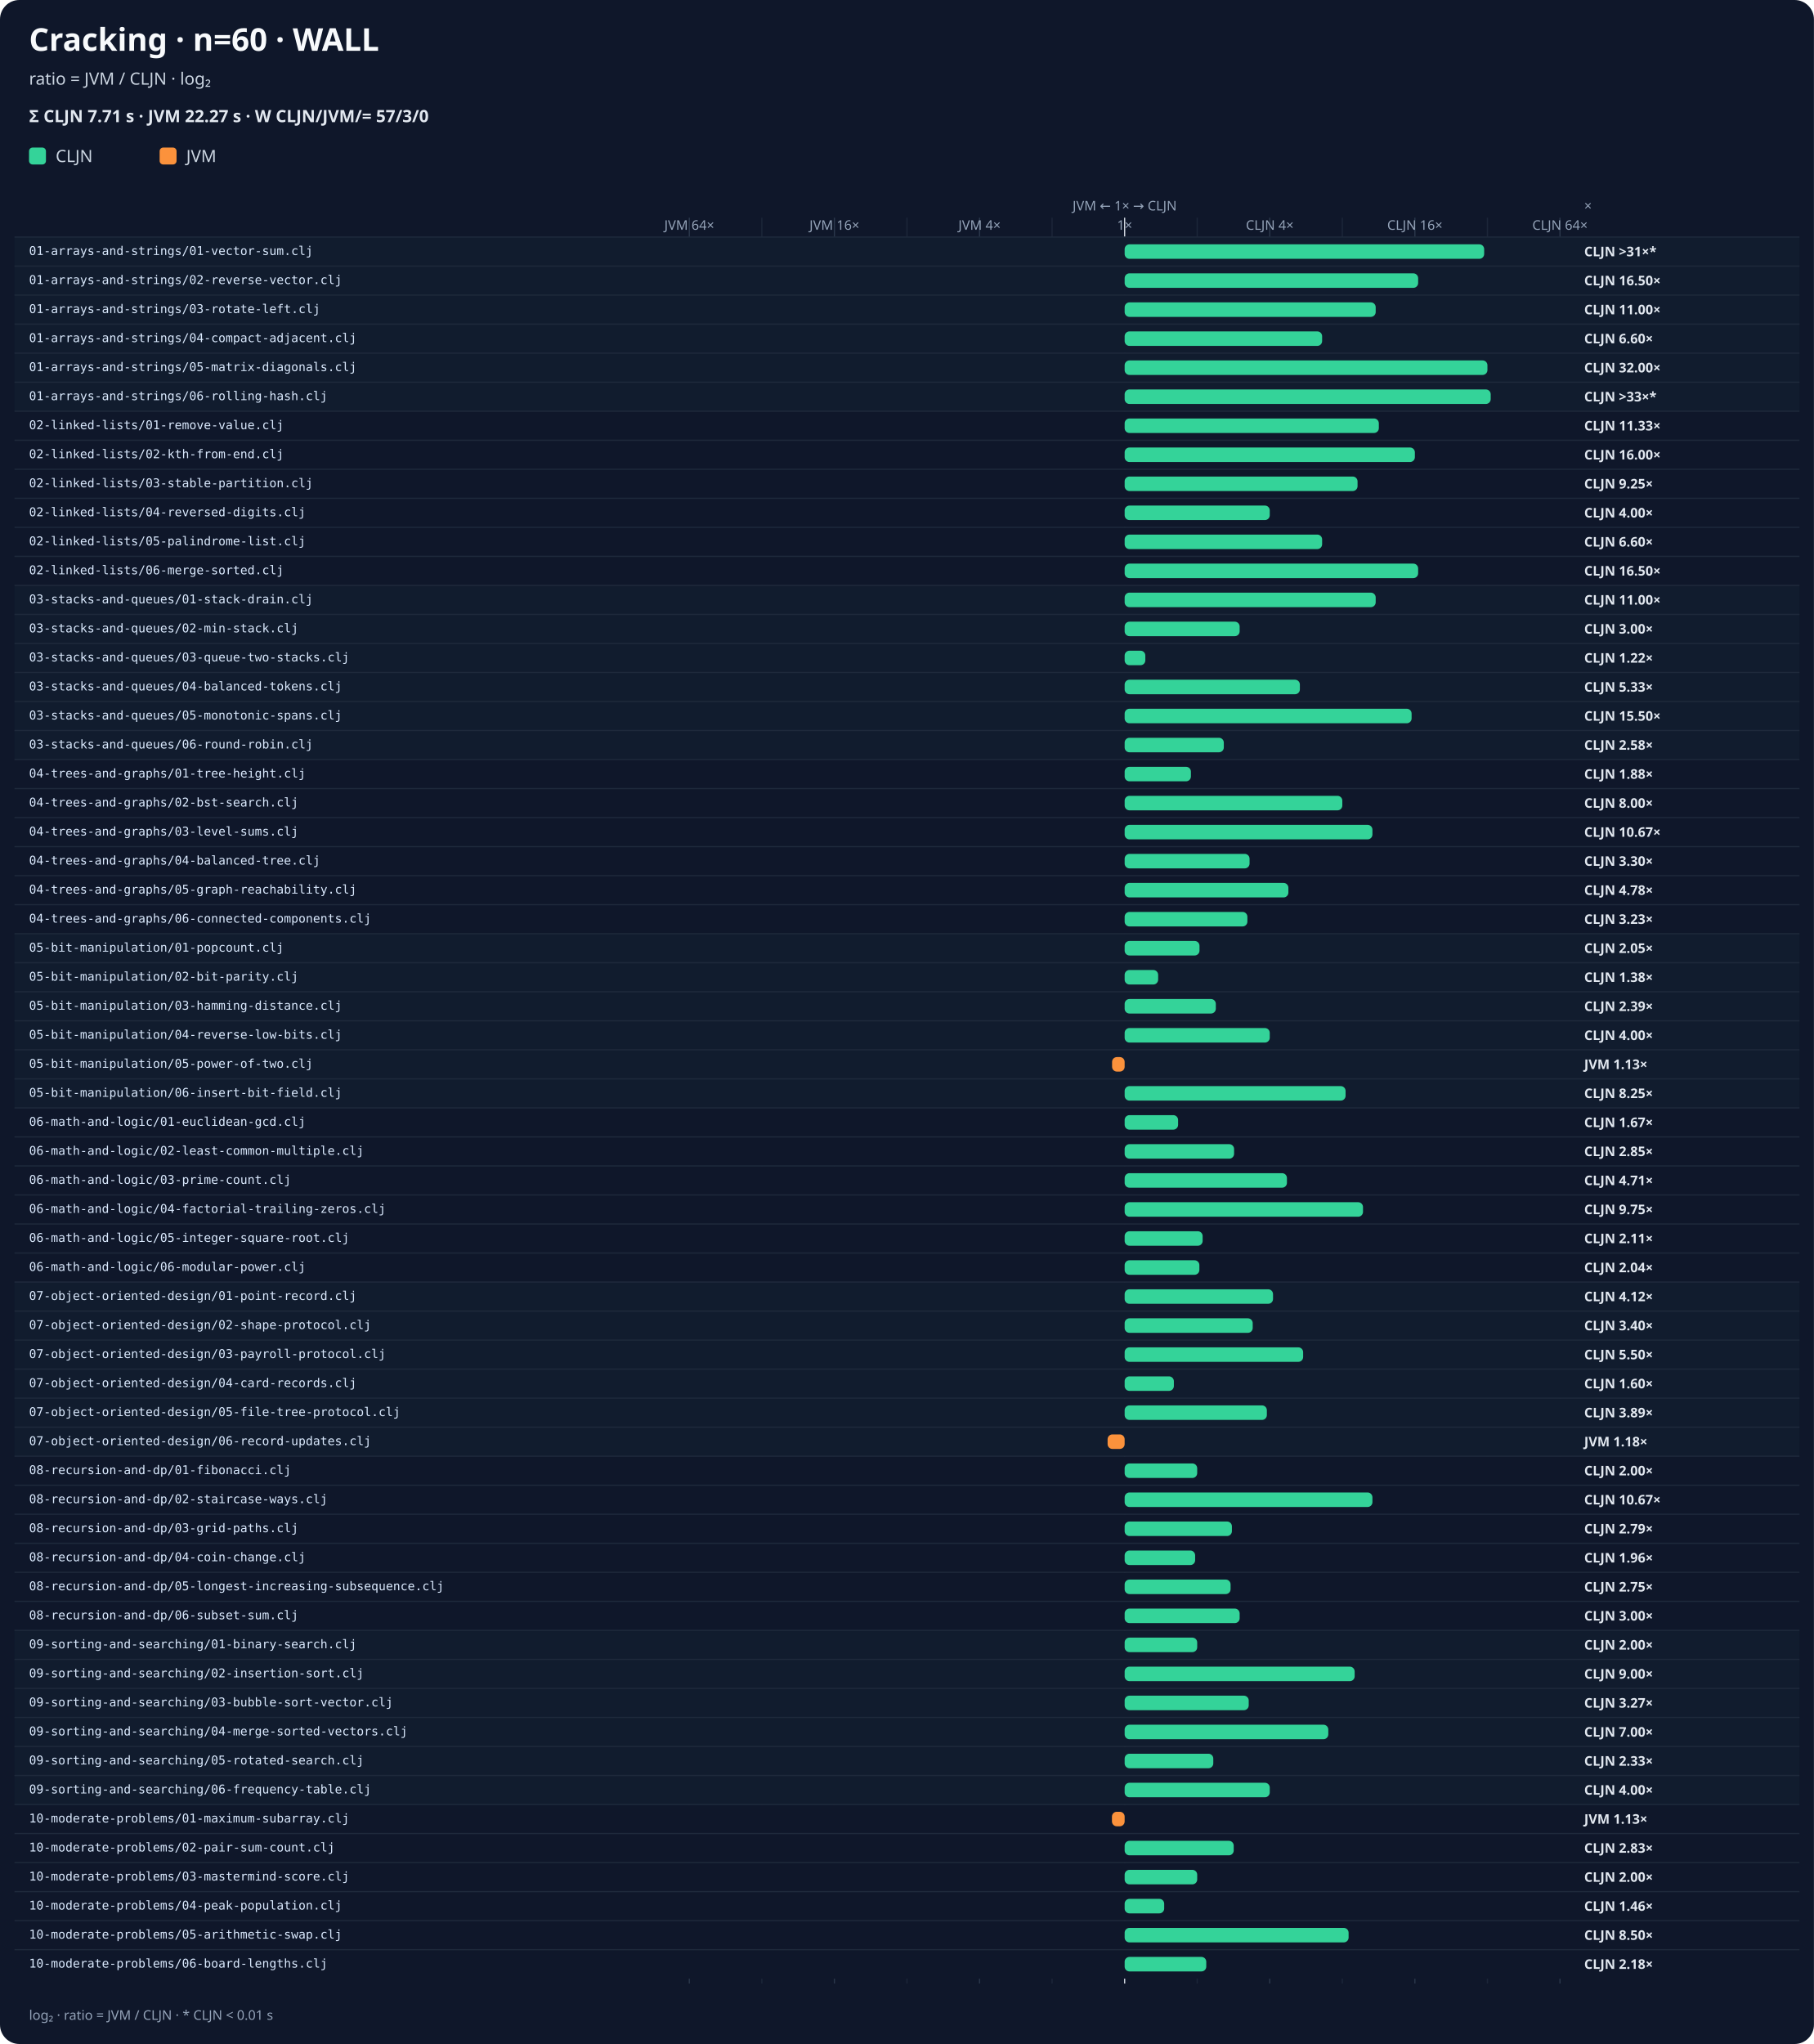
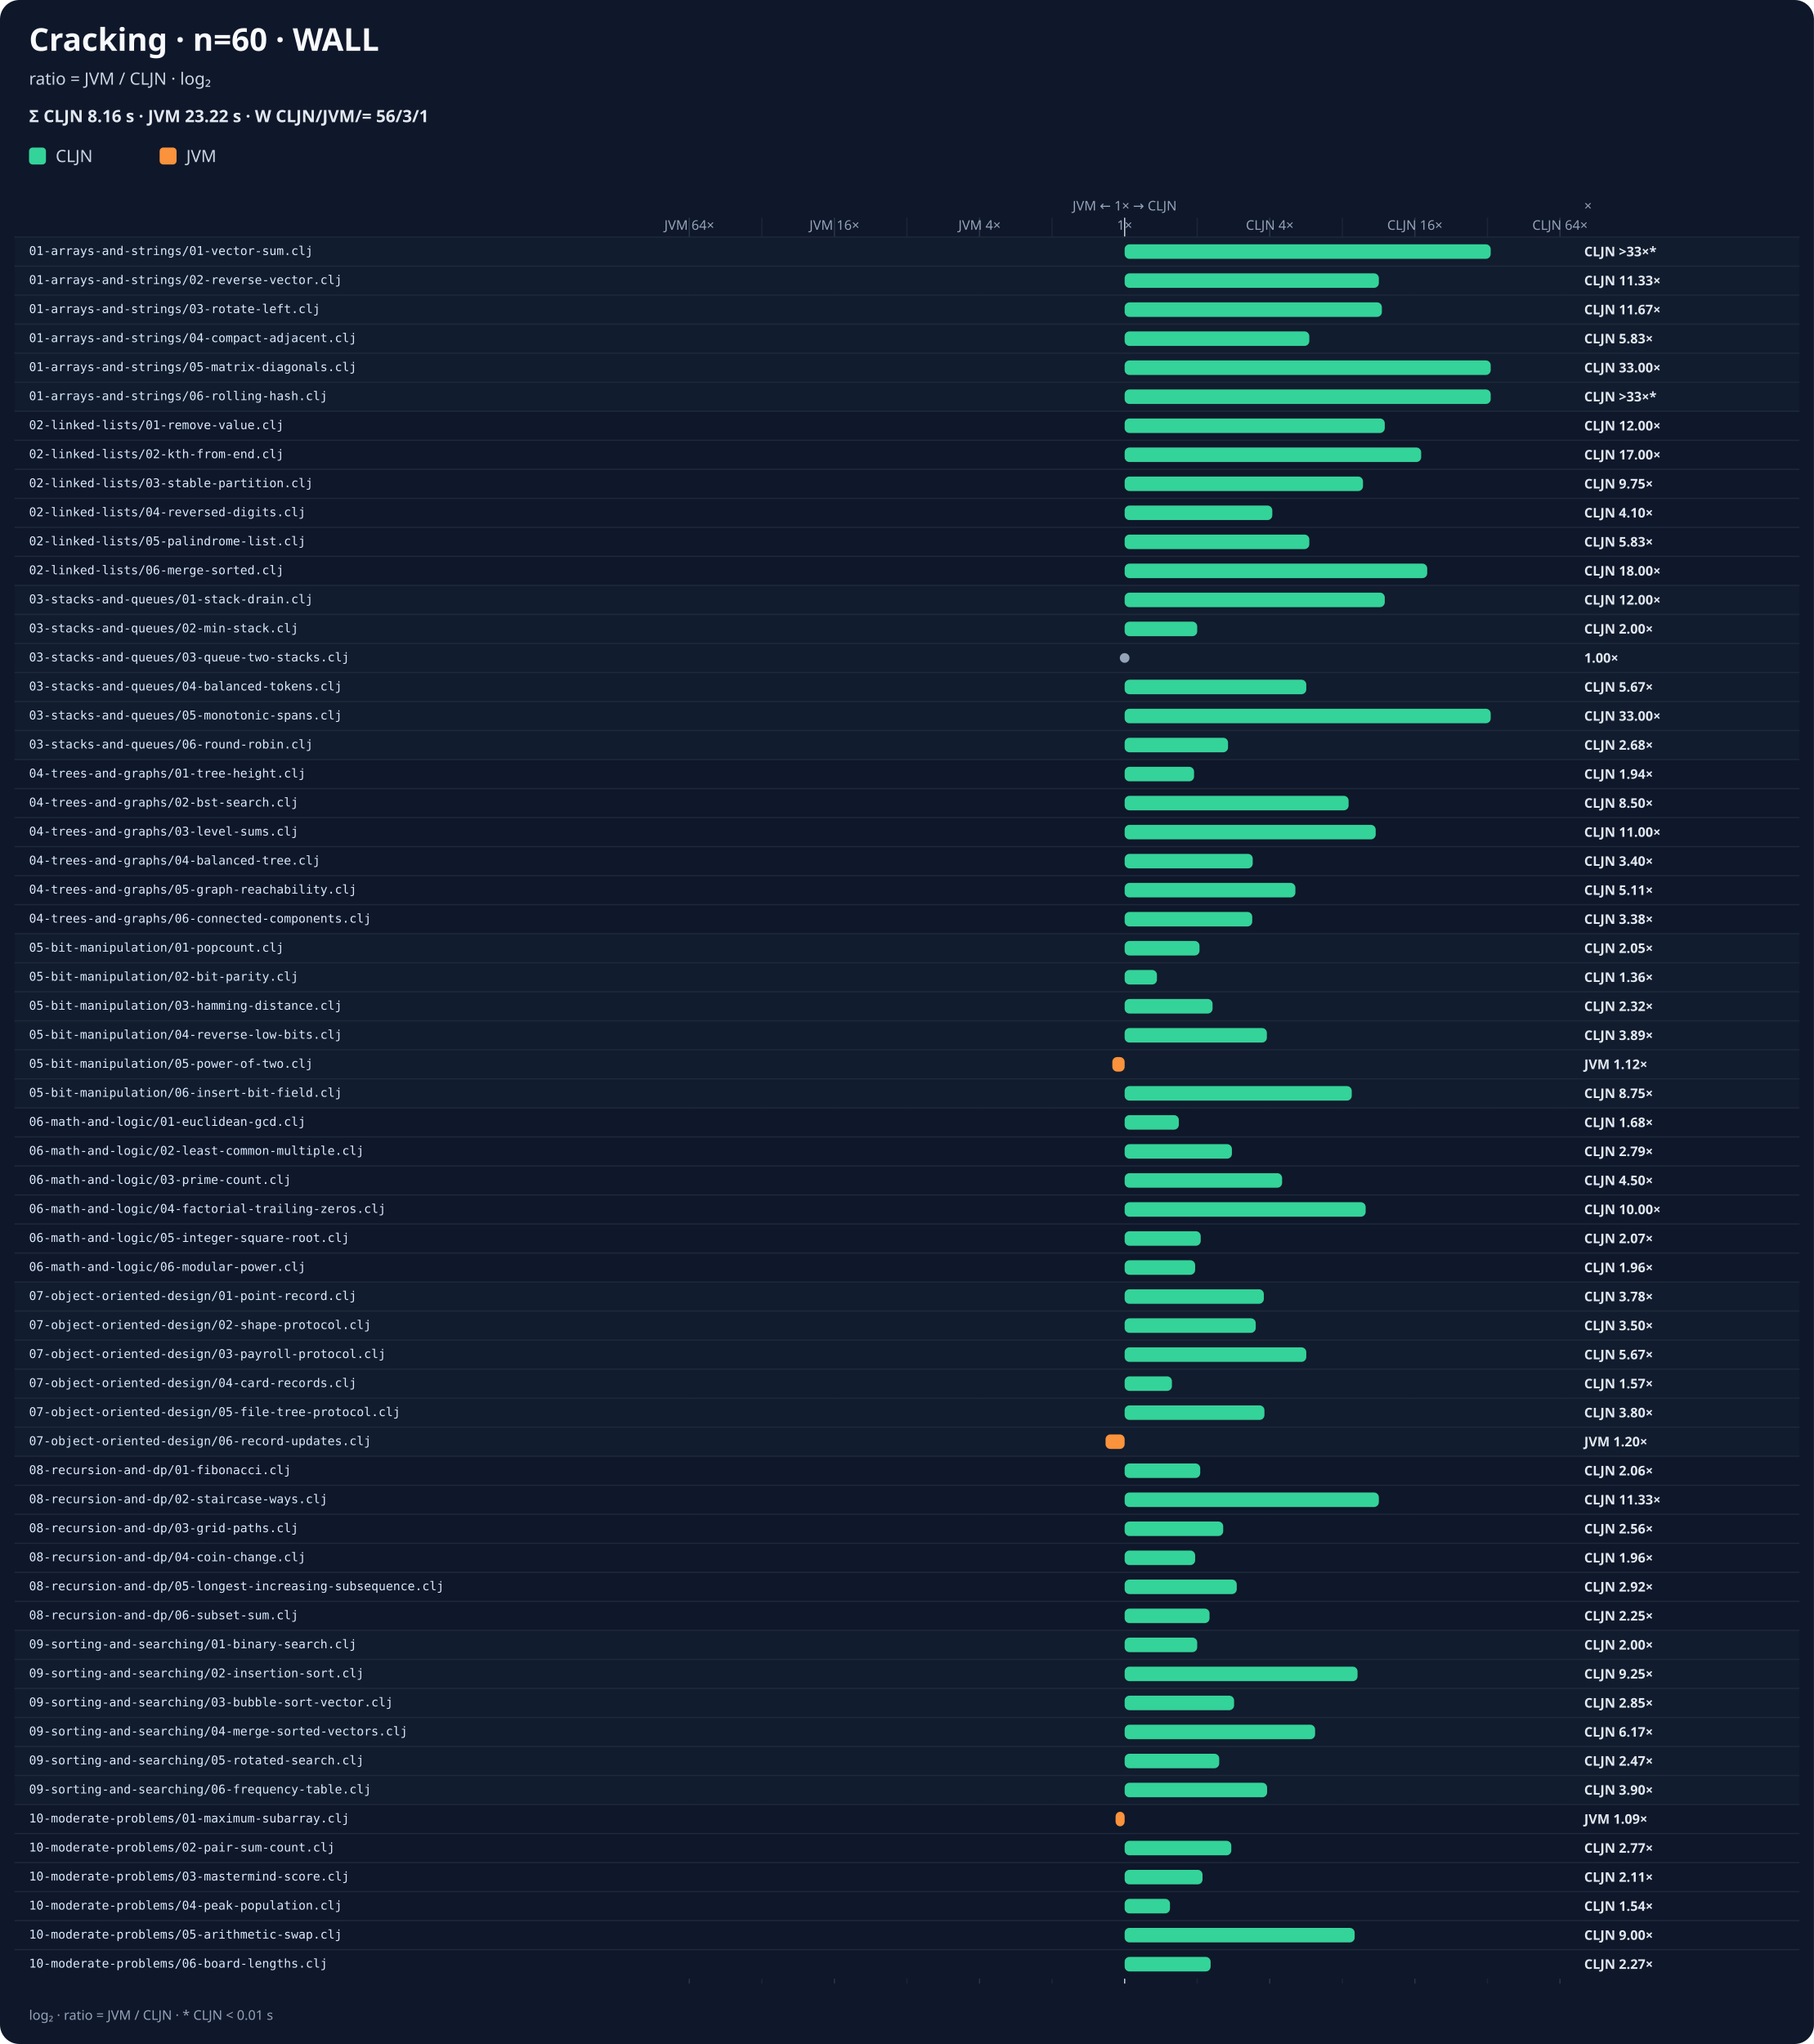
<svg xmlns="http://www.w3.org/2000/svg" width="1500" height="1690" viewBox="0 0 1500 1690" role="img" aria-labelledby="chart-title chart-desc">
  <style>
.title { fill: #f8fafc; font: 700 26px system-ui, sans-serif; }
.subtitle { fill: #cbd5e1; font: 14px system-ui, sans-serif; }
.summary { fill: #e2e8f0; font: 600 14px system-ui, sans-serif; }
.label { fill: #dbeafe; font: 10px ui-monospace, SFMono-Regular, Consolas, monospace; }
.value { fill: #e2e8f0; font: 600 11px system-ui, sans-serif; }
.axis { fill: #94a3b8; font: 11px system-ui, sans-serif; }
.footer { fill: #94a3b8; font: 11px system-ui, sans-serif; }
</style>
  <rect width="1500" height="1690" rx="16" fill="#0f172a" />
  <text x="24" y="42" class="title">Cracking · n=60 · WALL</text>
  <text x="24" y="70" class="subtitle">ratio = JVM / CLJN · log₂</text>
-   <text x="24" y="101" class="summary">Σ CLJN 7.71 s · JVM 22.27 s · W CLJN/JVM/= 57/3/0</text>
+   <text x="24" y="101" class="summary">Σ CLJN 8.16 s · JVM 23.22 s · W CLJN/JVM/= 56/3/1</text>
  <rect x="24" y="122" width="14" height="14" rx="3" fill="#34d399" />
  <text x="46" y="134" class="subtitle">CLJN</text>
  <rect x="132" y="122" width="14" height="14" rx="3" fill="#fb923c" />
  <text x="154" y="134" class="subtitle">JVM</text>
  <text x="930" y="174" class="axis" text-anchor="middle">JVM ← 1× → CLJN</text>
  <text x="1310" y="174" class="axis">×</text>
  <line x1="570.0" y1="180" x2="570.0" y2="1640" stroke="#334155" opacity="0.75" />
  <text x="570.0" y="190" class="axis" text-anchor="middle">JVM 64×</text>
  <line x1="630.0" y1="180" x2="630.0" y2="1640" stroke="#334155" opacity="0.35" />
  <line x1="690.0" y1="180" x2="690.0" y2="1640" stroke="#334155" opacity="0.75" />
  <text x="690.0" y="190" class="axis" text-anchor="middle">JVM 16×</text>
  <line x1="750.0" y1="180" x2="750.0" y2="1640" stroke="#334155" opacity="0.35" />
  <line x1="810.0" y1="180" x2="810.0" y2="1640" stroke="#334155" opacity="0.75" />
  <text x="810.0" y="190" class="axis" text-anchor="middle">JVM 4×</text>
  <line x1="870.0" y1="180" x2="870.0" y2="1640" stroke="#334155" opacity="0.35" />
  <line x1="930.0" y1="180" x2="930.0" y2="1640" stroke="#e2e8f0" opacity="0.90" />
  <text x="930.0" y="190" class="axis" text-anchor="middle">1×</text>
  <line x1="990.0" y1="180" x2="990.0" y2="1640" stroke="#334155" opacity="0.35" />
  <line x1="1050.0" y1="180" x2="1050.0" y2="1640" stroke="#334155" opacity="0.75" />
  <text x="1050.0" y="190" class="axis" text-anchor="middle">CLJN 4×</text>
  <line x1="1110.0" y1="180" x2="1110.0" y2="1640" stroke="#334155" opacity="0.35" />
  <line x1="1170.0" y1="180" x2="1170.0" y2="1640" stroke="#334155" opacity="0.75" />
  <text x="1170.0" y="190" class="axis" text-anchor="middle">CLJN 16×</text>
  <line x1="1230.0" y1="180" x2="1230.0" y2="1640" stroke="#334155" opacity="0.35" />
  <line x1="1290.0" y1="180" x2="1290.0" y2="1640" stroke="#334155" opacity="0.75" />
  <text x="1290.0" y="190" class="axis" text-anchor="middle">CLJN 64×</text>
  <rect x="12" y="196" width="1476" height="24" fill="#111c2e" />
  <line x1="12" y1="196" x2="1488" y2="196" stroke="#1e293b" />
  <text x="24" y="208.0" class="label" dominant-baseline="middle">01-arrays-and-strings/01-vector-sum.clj</text>
-   <rect x="930.0" y="202.0" width="297.3" height="12" rx="4" fill="#34d399" />
-   <text x="1310" y="208.0" class="value" dominant-baseline="middle">CLJN &gt;31×*</text>
+   <rect x="930.0" y="202.0" width="302.7" height="12" rx="4" fill="#34d399" />
+   <text x="1310" y="208.0" class="value" dominant-baseline="middle">CLJN &gt;33×*</text>
  <rect x="12" y="220" width="1476" height="24" fill="#111c2e" />
  <line x1="12" y1="220" x2="1488" y2="220" stroke="#1e293b" />
  <text x="24" y="232.0" class="label" dominant-baseline="middle">01-arrays-and-strings/02-reverse-vector.clj</text>
-   <rect x="930.0" y="226.0" width="242.7" height="12" rx="4" fill="#34d399" />
-   <text x="1310" y="232.0" class="value" dominant-baseline="middle">CLJN 16.50×</text>
+   <rect x="930.0" y="226.0" width="210.2" height="12" rx="4" fill="#34d399" />
+   <text x="1310" y="232.0" class="value" dominant-baseline="middle">CLJN 11.33×</text>
  <rect x="12" y="244" width="1476" height="24" fill="#111c2e" />
  <line x1="12" y1="244" x2="1488" y2="244" stroke="#1e293b" />
  <text x="24" y="256.0" class="label" dominant-baseline="middle">01-arrays-and-strings/03-rotate-left.clj</text>
-   <rect x="930.0" y="250.0" width="207.6" height="12" rx="4" fill="#34d399" />
-   <text x="1310" y="256.0" class="value" dominant-baseline="middle">CLJN 11.00×</text>
+   <rect x="930.0" y="250.0" width="212.7" height="12" rx="4" fill="#34d399" />
+   <text x="1310" y="256.0" class="value" dominant-baseline="middle">CLJN 11.67×</text>
  <rect x="12" y="268" width="1476" height="24" fill="#111c2e" />
  <line x1="12" y1="268" x2="1488" y2="268" stroke="#1e293b" />
  <text x="24" y="280.0" class="label" dominant-baseline="middle">01-arrays-and-strings/04-compact-adjacent.clj</text>
-   <rect x="930.0" y="274.0" width="163.3" height="12" rx="4" fill="#34d399" />
-   <text x="1310" y="280.0" class="value" dominant-baseline="middle">CLJN 6.60×</text>
+   <rect x="930.0" y="274.0" width="152.7" height="12" rx="4" fill="#34d399" />
+   <text x="1310" y="280.0" class="value" dominant-baseline="middle">CLJN 5.83×</text>
  <rect x="12" y="292" width="1476" height="24" fill="#111c2e" />
  <line x1="12" y1="292" x2="1488" y2="292" stroke="#1e293b" />
  <text x="24" y="304.0" class="label" dominant-baseline="middle">01-arrays-and-strings/05-matrix-diagonals.clj</text>
-   <rect x="930.0" y="298.0" width="300.0" height="12" rx="4" fill="#34d399" />
-   <text x="1310" y="304.0" class="value" dominant-baseline="middle">CLJN 32.00×</text>
+   <rect x="930.0" y="298.0" width="302.7" height="12" rx="4" fill="#34d399" />
+   <text x="1310" y="304.0" class="value" dominant-baseline="middle">CLJN 33.00×</text>
  <rect x="12" y="316" width="1476" height="24" fill="#111c2e" />
  <line x1="12" y1="316" x2="1488" y2="316" stroke="#1e293b" />
  <text x="24" y="328.0" class="label" dominant-baseline="middle">01-arrays-and-strings/06-rolling-hash.clj</text>
  <rect x="930.0" y="322.0" width="302.7" height="12" rx="4" fill="#34d399" />
  <text x="1310" y="328.0" class="value" dominant-baseline="middle">CLJN &gt;33×*</text>
  <rect x="12" y="340" width="1476" height="24" fill="#0f172a" />
  <line x1="12" y1="340" x2="1488" y2="340" stroke="#1e293b" />
  <text x="24" y="352.0" class="label" dominant-baseline="middle">02-linked-lists/01-remove-value.clj</text>
-   <rect x="930.0" y="346.0" width="210.2" height="12" rx="4" fill="#34d399" />
-   <text x="1310" y="352.0" class="value" dominant-baseline="middle">CLJN 11.33×</text>
+   <rect x="930.0" y="346.0" width="215.1" height="12" rx="4" fill="#34d399" />
+   <text x="1310" y="352.0" class="value" dominant-baseline="middle">CLJN 12.00×</text>
  <rect x="12" y="364" width="1476" height="24" fill="#0f172a" />
  <line x1="12" y1="364" x2="1488" y2="364" stroke="#1e293b" />
  <text x="24" y="376.0" class="label" dominant-baseline="middle">02-linked-lists/02-kth-from-end.clj</text>
-   <rect x="930.0" y="370.0" width="240.0" height="12" rx="4" fill="#34d399" />
-   <text x="1310" y="376.0" class="value" dominant-baseline="middle">CLJN 16.00×</text>
+   <rect x="930.0" y="370.0" width="245.2" height="12" rx="4" fill="#34d399" />
+   <text x="1310" y="376.0" class="value" dominant-baseline="middle">CLJN 17.00×</text>
  <rect x="12" y="388" width="1476" height="24" fill="#0f172a" />
  <line x1="12" y1="388" x2="1488" y2="388" stroke="#1e293b" />
  <text x="24" y="400.0" class="label" dominant-baseline="middle">02-linked-lists/03-stable-partition.clj</text>
-   <rect x="930.0" y="394.0" width="192.6" height="12" rx="4" fill="#34d399" />
-   <text x="1310" y="400.0" class="value" dominant-baseline="middle">CLJN 9.25×</text>
+   <rect x="930.0" y="394.0" width="197.1" height="12" rx="4" fill="#34d399" />
+   <text x="1310" y="400.0" class="value" dominant-baseline="middle">CLJN 9.75×</text>
  <rect x="12" y="412" width="1476" height="24" fill="#0f172a" />
  <line x1="12" y1="412" x2="1488" y2="412" stroke="#1e293b" />
  <text x="24" y="424.0" class="label" dominant-baseline="middle">02-linked-lists/04-reversed-digits.clj</text>
-   <rect x="930.0" y="418.0" width="120.0" height="12" rx="4" fill="#34d399" />
-   <text x="1310" y="424.0" class="value" dominant-baseline="middle">CLJN 4.00×</text>
+   <rect x="930.0" y="418.0" width="122.1" height="12" rx="4" fill="#34d399" />
+   <text x="1310" y="424.0" class="value" dominant-baseline="middle">CLJN 4.10×</text>
  <rect x="12" y="436" width="1476" height="24" fill="#0f172a" />
  <line x1="12" y1="436" x2="1488" y2="436" stroke="#1e293b" />
  <text x="24" y="448.0" class="label" dominant-baseline="middle">02-linked-lists/05-palindrome-list.clj</text>
-   <rect x="930.0" y="442.0" width="163.3" height="12" rx="4" fill="#34d399" />
-   <text x="1310" y="448.0" class="value" dominant-baseline="middle">CLJN 6.60×</text>
+   <rect x="930.0" y="442.0" width="152.7" height="12" rx="4" fill="#34d399" />
+   <text x="1310" y="448.0" class="value" dominant-baseline="middle">CLJN 5.83×</text>
  <rect x="12" y="460" width="1476" height="24" fill="#0f172a" />
  <line x1="12" y1="460" x2="1488" y2="460" stroke="#1e293b" />
  <text x="24" y="472.0" class="label" dominant-baseline="middle">02-linked-lists/06-merge-sorted.clj</text>
-   <rect x="930.0" y="466.0" width="242.7" height="12" rx="4" fill="#34d399" />
-   <text x="1310" y="472.0" class="value" dominant-baseline="middle">CLJN 16.50×</text>
+   <rect x="930.0" y="466.0" width="250.2" height="12" rx="4" fill="#34d399" />
+   <text x="1310" y="472.0" class="value" dominant-baseline="middle">CLJN 18.00×</text>
  <rect x="12" y="484" width="1476" height="24" fill="#111c2e" />
  <line x1="12" y1="484" x2="1488" y2="484" stroke="#1e293b" />
  <text x="24" y="496.0" class="label" dominant-baseline="middle">03-stacks-and-queues/01-stack-drain.clj</text>
-   <rect x="930.0" y="490.0" width="207.6" height="12" rx="4" fill="#34d399" />
-   <text x="1310" y="496.0" class="value" dominant-baseline="middle">CLJN 11.00×</text>
+   <rect x="930.0" y="490.0" width="215.1" height="12" rx="4" fill="#34d399" />
+   <text x="1310" y="496.0" class="value" dominant-baseline="middle">CLJN 12.00×</text>
  <rect x="12" y="508" width="1476" height="24" fill="#111c2e" />
  <line x1="12" y1="508" x2="1488" y2="508" stroke="#1e293b" />
  <text x="24" y="520.0" class="label" dominant-baseline="middle">03-stacks-and-queues/02-min-stack.clj</text>
-   <rect x="930.0" y="514.0" width="95.1" height="12" rx="4" fill="#34d399" />
-   <text x="1310" y="520.0" class="value" dominant-baseline="middle">CLJN 3.00×</text>
+   <rect x="930.0" y="514.0" width="60.0" height="12" rx="4" fill="#34d399" />
+   <text x="1310" y="520.0" class="value" dominant-baseline="middle">CLJN 2.00×</text>
  <rect x="12" y="532" width="1476" height="24" fill="#111c2e" />
  <line x1="12" y1="532" x2="1488" y2="532" stroke="#1e293b" />
  <text x="24" y="544.0" class="label" dominant-baseline="middle">03-stacks-and-queues/03-queue-two-stacks.clj</text>
-   <rect x="930.0" y="538.0" width="17.1" height="12" rx="4" fill="#34d399" />
-   <text x="1310" y="544.0" class="value" dominant-baseline="middle">CLJN 1.22×</text>
+   <circle cx="930.0" cy="544.0" r="4" fill="#94a3b8" />
+   <text x="1310" y="544.0" class="value" dominant-baseline="middle">1.00×</text>
  <rect x="12" y="556" width="1476" height="24" fill="#111c2e" />
  <line x1="12" y1="556" x2="1488" y2="556" stroke="#1e293b" />
  <text x="24" y="568.0" class="label" dominant-baseline="middle">03-stacks-and-queues/04-balanced-tokens.clj</text>
-   <rect x="930.0" y="562.0" width="144.9" height="12" rx="4" fill="#34d399" />
-   <text x="1310" y="568.0" class="value" dominant-baseline="middle">CLJN 5.33×</text>
+   <rect x="930.0" y="562.0" width="150.2" height="12" rx="4" fill="#34d399" />
+   <text x="1310" y="568.0" class="value" dominant-baseline="middle">CLJN 5.67×</text>
  <rect x="12" y="580" width="1476" height="24" fill="#111c2e" />
  <line x1="12" y1="580" x2="1488" y2="580" stroke="#1e293b" />
  <text x="24" y="592.0" class="label" dominant-baseline="middle">03-stacks-and-queues/05-monotonic-spans.clj</text>
-   <rect x="930.0" y="586.0" width="237.3" height="12" rx="4" fill="#34d399" />
-   <text x="1310" y="592.0" class="value" dominant-baseline="middle">CLJN 15.50×</text>
+   <rect x="930.0" y="586.0" width="302.7" height="12" rx="4" fill="#34d399" />
+   <text x="1310" y="592.0" class="value" dominant-baseline="middle">CLJN 33.00×</text>
  <rect x="12" y="604" width="1476" height="24" fill="#111c2e" />
  <line x1="12" y1="604" x2="1488" y2="604" stroke="#1e293b" />
  <text x="24" y="616.0" class="label" dominant-baseline="middle">03-stacks-and-queues/06-round-robin.clj</text>
-   <rect x="930.0" y="610.0" width="82.0" height="12" rx="4" fill="#34d399" />
-   <text x="1310" y="616.0" class="value" dominant-baseline="middle">CLJN 2.58×</text>
+   <rect x="930.0" y="610.0" width="85.5" height="12" rx="4" fill="#34d399" />
+   <text x="1310" y="616.0" class="value" dominant-baseline="middle">CLJN 2.68×</text>
  <rect x="12" y="628" width="1476" height="24" fill="#0f172a" />
  <line x1="12" y1="628" x2="1488" y2="628" stroke="#1e293b" />
  <text x="24" y="640.0" class="label" dominant-baseline="middle">04-trees-and-graphs/01-tree-height.clj</text>
-   <rect x="930.0" y="634.0" width="54.8" height="12" rx="4" fill="#34d399" />
-   <text x="1310" y="640.0" class="value" dominant-baseline="middle">CLJN 1.88×</text>
+   <rect x="930.0" y="634.0" width="57.4" height="12" rx="4" fill="#34d399" />
+   <text x="1310" y="640.0" class="value" dominant-baseline="middle">CLJN 1.94×</text>
  <rect x="12" y="652" width="1476" height="24" fill="#0f172a" />
  <line x1="12" y1="652" x2="1488" y2="652" stroke="#1e293b" />
  <text x="24" y="664.0" class="label" dominant-baseline="middle">04-trees-and-graphs/02-bst-search.clj</text>
-   <rect x="930.0" y="658.0" width="180.0" height="12" rx="4" fill="#34d399" />
-   <text x="1310" y="664.0" class="value" dominant-baseline="middle">CLJN 8.00×</text>
+   <rect x="930.0" y="658.0" width="185.2" height="12" rx="4" fill="#34d399" />
+   <text x="1310" y="664.0" class="value" dominant-baseline="middle">CLJN 8.50×</text>
  <rect x="12" y="676" width="1476" height="24" fill="#0f172a" />
  <line x1="12" y1="676" x2="1488" y2="676" stroke="#1e293b" />
  <text x="24" y="688.0" class="label" dominant-baseline="middle">04-trees-and-graphs/03-level-sums.clj</text>
-   <rect x="930.0" y="682.0" width="204.9" height="12" rx="4" fill="#34d399" />
-   <text x="1310" y="688.0" class="value" dominant-baseline="middle">CLJN 10.67×</text>
+   <rect x="930.0" y="682.0" width="207.6" height="12" rx="4" fill="#34d399" />
+   <text x="1310" y="688.0" class="value" dominant-baseline="middle">CLJN 11.00×</text>
  <rect x="12" y="700" width="1476" height="24" fill="#0f172a" />
  <line x1="12" y1="700" x2="1488" y2="700" stroke="#1e293b" />
  <text x="24" y="712.0" class="label" dominant-baseline="middle">04-trees-and-graphs/04-balanced-tree.clj</text>
-   <rect x="930.0" y="706.0" width="103.3" height="12" rx="4" fill="#34d399" />
-   <text x="1310" y="712.0" class="value" dominant-baseline="middle">CLJN 3.30×</text>
+   <rect x="930.0" y="706.0" width="105.9" height="12" rx="4" fill="#34d399" />
+   <text x="1310" y="712.0" class="value" dominant-baseline="middle">CLJN 3.40×</text>
  <rect x="12" y="724" width="1476" height="24" fill="#0f172a" />
  <line x1="12" y1="724" x2="1488" y2="724" stroke="#1e293b" />
  <text x="24" y="736.0" class="label" dominant-baseline="middle">04-trees-and-graphs/05-graph-reachability.clj</text>
-   <rect x="930.0" y="730.0" width="135.4" height="12" rx="4" fill="#34d399" />
-   <text x="1310" y="736.0" class="value" dominant-baseline="middle">CLJN 4.78×</text>
+   <rect x="930.0" y="730.0" width="141.2" height="12" rx="4" fill="#34d399" />
+   <text x="1310" y="736.0" class="value" dominant-baseline="middle">CLJN 5.11×</text>
  <rect x="12" y="748" width="1476" height="24" fill="#0f172a" />
  <line x1="12" y1="748" x2="1488" y2="748" stroke="#1e293b" />
  <text x="24" y="760.0" class="label" dominant-baseline="middle">04-trees-and-graphs/06-connected-components.clj</text>
-   <rect x="930.0" y="754.0" width="101.5" height="12" rx="4" fill="#34d399" />
-   <text x="1310" y="760.0" class="value" dominant-baseline="middle">CLJN 3.23×</text>
+   <rect x="930.0" y="754.0" width="105.5" height="12" rx="4" fill="#34d399" />
+   <text x="1310" y="760.0" class="value" dominant-baseline="middle">CLJN 3.38×</text>
  <rect x="12" y="772" width="1476" height="24" fill="#111c2e" />
  <line x1="12" y1="772" x2="1488" y2="772" stroke="#1e293b" />
  <text x="24" y="784.0" class="label" dominant-baseline="middle">05-bit-manipulation/01-popcount.clj</text>
  <rect x="930.0" y="778.0" width="61.9" height="12" rx="4" fill="#34d399" />
  <text x="1310" y="784.0" class="value" dominant-baseline="middle">CLJN 2.05×</text>
  <rect x="12" y="796" width="1476" height="24" fill="#111c2e" />
  <line x1="12" y1="796" x2="1488" y2="796" stroke="#1e293b" />
  <text x="24" y="808.0" class="label" dominant-baseline="middle">05-bit-manipulation/02-bit-parity.clj</text>
-   <rect x="930.0" y="802.0" width="27.7" height="12" rx="4" fill="#34d399" />
-   <text x="1310" y="808.0" class="value" dominant-baseline="middle">CLJN 1.38×</text>
+   <rect x="930.0" y="802.0" width="26.7" height="12" rx="4" fill="#34d399" />
+   <text x="1310" y="808.0" class="value" dominant-baseline="middle">CLJN 1.36×</text>
  <rect x="12" y="820" width="1476" height="24" fill="#111c2e" />
  <line x1="12" y1="820" x2="1488" y2="820" stroke="#1e293b" />
  <text x="24" y="832.0" class="label" dominant-baseline="middle">05-bit-manipulation/03-hamming-distance.clj</text>
-   <rect x="930.0" y="826.0" width="75.4" height="12" rx="4" fill="#34d399" />
-   <text x="1310" y="832.0" class="value" dominant-baseline="middle">CLJN 2.39×</text>
+   <rect x="930.0" y="826.0" width="72.7" height="12" rx="4" fill="#34d399" />
+   <text x="1310" y="832.0" class="value" dominant-baseline="middle">CLJN 2.32×</text>
  <rect x="12" y="844" width="1476" height="24" fill="#111c2e" />
  <line x1="12" y1="844" x2="1488" y2="844" stroke="#1e293b" />
  <text x="24" y="856.0" class="label" dominant-baseline="middle">05-bit-manipulation/04-reverse-low-bits.clj</text>
-   <rect x="930.0" y="850.0" width="120.0" height="12" rx="4" fill="#34d399" />
-   <text x="1310" y="856.0" class="value" dominant-baseline="middle">CLJN 4.00×</text>
+   <rect x="930.0" y="850.0" width="117.6" height="12" rx="4" fill="#34d399" />
+   <text x="1310" y="856.0" class="value" dominant-baseline="middle">CLJN 3.89×</text>
  <rect x="12" y="868" width="1476" height="24" fill="#111c2e" />
  <line x1="12" y1="868" x2="1488" y2="868" stroke="#1e293b" />
  <text x="24" y="880.0" class="label" dominant-baseline="middle">05-bit-manipulation/05-power-of-two.clj</text>
-   <rect x="919.6" y="874.0" width="10.4" height="12" rx="4" fill="#fb923c" />
-   <text x="1310" y="880.0" class="value" dominant-baseline="middle">JVM 1.13×</text>
+   <rect x="919.8" y="874.0" width="10.2" height="12" rx="4" fill="#fb923c" />
+   <text x="1310" y="880.0" class="value" dominant-baseline="middle">JVM 1.12×</text>
  <rect x="12" y="892" width="1476" height="24" fill="#111c2e" />
  <line x1="12" y1="892" x2="1488" y2="892" stroke="#1e293b" />
  <text x="24" y="904.0" class="label" dominant-baseline="middle">05-bit-manipulation/06-insert-bit-field.clj</text>
-   <rect x="930.0" y="898.0" width="182.7" height="12" rx="4" fill="#34d399" />
-   <text x="1310" y="904.0" class="value" dominant-baseline="middle">CLJN 8.25×</text>
+   <rect x="930.0" y="898.0" width="187.8" height="12" rx="4" fill="#34d399" />
+   <text x="1310" y="904.0" class="value" dominant-baseline="middle">CLJN 8.75×</text>
  <rect x="12" y="916" width="1476" height="24" fill="#0f172a" />
  <line x1="12" y1="916" x2="1488" y2="916" stroke="#1e293b" />
  <text x="24" y="928.0" class="label" dominant-baseline="middle">06-math-and-logic/01-euclidean-gcd.clj</text>
-   <rect x="930.0" y="922.0" width="44.2" height="12" rx="4" fill="#34d399" />
-   <text x="1310" y="928.0" class="value" dominant-baseline="middle">CLJN 1.67×</text>
+   <rect x="930.0" y="922.0" width="44.8" height="12" rx="4" fill="#34d399" />
+   <text x="1310" y="928.0" class="value" dominant-baseline="middle">CLJN 1.68×</text>
  <rect x="12" y="940" width="1476" height="24" fill="#0f172a" />
  <line x1="12" y1="940" x2="1488" y2="940" stroke="#1e293b" />
  <text x="24" y="952.0" class="label" dominant-baseline="middle">06-math-and-logic/02-least-common-multiple.clj</text>
-   <rect x="930.0" y="946.0" width="90.5" height="12" rx="4" fill="#34d399" />
-   <text x="1310" y="952.0" class="value" dominant-baseline="middle">CLJN 2.85×</text>
+   <rect x="930.0" y="946.0" width="88.7" height="12" rx="4" fill="#34d399" />
+   <text x="1310" y="952.0" class="value" dominant-baseline="middle">CLJN 2.79×</text>
  <rect x="12" y="964" width="1476" height="24" fill="#0f172a" />
  <line x1="12" y1="964" x2="1488" y2="964" stroke="#1e293b" />
  <text x="24" y="976.0" class="label" dominant-baseline="middle">06-math-and-logic/03-prime-count.clj</text>
-   <rect x="930.0" y="970.0" width="134.2" height="12" rx="4" fill="#34d399" />
-   <text x="1310" y="976.0" class="value" dominant-baseline="middle">CLJN 4.71×</text>
+   <rect x="930.0" y="970.0" width="130.2" height="12" rx="4" fill="#34d399" />
+   <text x="1310" y="976.0" class="value" dominant-baseline="middle">CLJN 4.50×</text>
  <rect x="12" y="988" width="1476" height="24" fill="#0f172a" />
  <line x1="12" y1="988" x2="1488" y2="988" stroke="#1e293b" />
  <text x="24" y="1000.0" class="label" dominant-baseline="middle">06-math-and-logic/04-factorial-trailing-zeros.clj</text>
-   <rect x="930.0" y="994.0" width="197.1" height="12" rx="4" fill="#34d399" />
-   <text x="1310" y="1000.0" class="value" dominant-baseline="middle">CLJN 9.75×</text>
+   <rect x="930.0" y="994.0" width="199.3" height="12" rx="4" fill="#34d399" />
+   <text x="1310" y="1000.0" class="value" dominant-baseline="middle">CLJN 10.00×</text>
  <rect x="12" y="1012" width="1476" height="24" fill="#0f172a" />
  <line x1="12" y1="1012" x2="1488" y2="1012" stroke="#1e293b" />
  <text x="24" y="1024.0" class="label" dominant-baseline="middle">06-math-and-logic/05-integer-square-root.clj</text>
-   <rect x="930.0" y="1018.0" width="64.5" height="12" rx="4" fill="#34d399" />
-   <text x="1310" y="1024.0" class="value" dominant-baseline="middle">CLJN 2.11×</text>
+   <rect x="930.0" y="1018.0" width="62.9" height="12" rx="4" fill="#34d399" />
+   <text x="1310" y="1024.0" class="value" dominant-baseline="middle">CLJN 2.07×</text>
  <rect x="12" y="1036" width="1476" height="24" fill="#0f172a" />
  <line x1="12" y1="1036" x2="1488" y2="1036" stroke="#1e293b" />
  <text x="24" y="1048.0" class="label" dominant-baseline="middle">06-math-and-logic/06-modular-power.clj</text>
-   <rect x="930.0" y="1042.0" width="61.8" height="12" rx="4" fill="#34d399" />
-   <text x="1310" y="1048.0" class="value" dominant-baseline="middle">CLJN 2.04×</text>
+   <rect x="930.0" y="1042.0" width="58.3" height="12" rx="4" fill="#34d399" />
+   <text x="1310" y="1048.0" class="value" dominant-baseline="middle">CLJN 1.96×</text>
  <rect x="12" y="1060" width="1476" height="24" fill="#111c2e" />
  <line x1="12" y1="1060" x2="1488" y2="1060" stroke="#1e293b" />
  <text x="24" y="1072.0" class="label" dominant-baseline="middle">07-object-oriented-design/01-point-record.clj</text>
-   <rect x="930.0" y="1066.0" width="122.7" height="12" rx="4" fill="#34d399" />
-   <text x="1310" y="1072.0" class="value" dominant-baseline="middle">CLJN 4.12×</text>
+   <rect x="930.0" y="1066.0" width="115.1" height="12" rx="4" fill="#34d399" />
+   <text x="1310" y="1072.0" class="value" dominant-baseline="middle">CLJN 3.78×</text>
  <rect x="12" y="1084" width="1476" height="24" fill="#111c2e" />
  <line x1="12" y1="1084" x2="1488" y2="1084" stroke="#1e293b" />
  <text x="24" y="1096.0" class="label" dominant-baseline="middle">07-object-oriented-design/02-shape-protocol.clj</text>
-   <rect x="930.0" y="1090.0" width="105.9" height="12" rx="4" fill="#34d399" />
-   <text x="1310" y="1096.0" class="value" dominant-baseline="middle">CLJN 3.40×</text>
+   <rect x="930.0" y="1090.0" width="108.4" height="12" rx="4" fill="#34d399" />
+   <text x="1310" y="1096.0" class="value" dominant-baseline="middle">CLJN 3.50×</text>
  <rect x="12" y="1108" width="1476" height="24" fill="#111c2e" />
  <line x1="12" y1="1108" x2="1488" y2="1108" stroke="#1e293b" />
  <text x="24" y="1120.0" class="label" dominant-baseline="middle">07-object-oriented-design/03-payroll-protocol.clj</text>
-   <rect x="930.0" y="1114.0" width="147.6" height="12" rx="4" fill="#34d399" />
-   <text x="1310" y="1120.0" class="value" dominant-baseline="middle">CLJN 5.50×</text>
+   <rect x="930.0" y="1114.0" width="150.2" height="12" rx="4" fill="#34d399" />
+   <text x="1310" y="1120.0" class="value" dominant-baseline="middle">CLJN 5.67×</text>
  <rect x="12" y="1132" width="1476" height="24" fill="#111c2e" />
  <line x1="12" y1="1132" x2="1488" y2="1132" stroke="#1e293b" />
  <text x="24" y="1144.0" class="label" dominant-baseline="middle">07-object-oriented-design/04-card-records.clj</text>
-   <rect x="930.0" y="1138.0" width="40.7" height="12" rx="4" fill="#34d399" />
-   <text x="1310" y="1144.0" class="value" dominant-baseline="middle">CLJN 1.60×</text>
+   <rect x="930.0" y="1138.0" width="39.1" height="12" rx="4" fill="#34d399" />
+   <text x="1310" y="1144.0" class="value" dominant-baseline="middle">CLJN 1.57×</text>
  <rect x="12" y="1156" width="1476" height="24" fill="#111c2e" />
  <line x1="12" y1="1156" x2="1488" y2="1156" stroke="#1e293b" />
  <text x="24" y="1168.0" class="label" dominant-baseline="middle">07-object-oriented-design/05-file-tree-protocol.clj</text>
-   <rect x="930.0" y="1162.0" width="117.6" height="12" rx="4" fill="#34d399" />
-   <text x="1310" y="1168.0" class="value" dominant-baseline="middle">CLJN 3.89×</text>
+   <rect x="930.0" y="1162.0" width="115.6" height="12" rx="4" fill="#34d399" />
+   <text x="1310" y="1168.0" class="value" dominant-baseline="middle">CLJN 3.80×</text>
  <rect x="12" y="1180" width="1476" height="24" fill="#111c2e" />
  <line x1="12" y1="1180" x2="1488" y2="1180" stroke="#1e293b" />
  <text x="24" y="1192.0" class="label" dominant-baseline="middle">07-object-oriented-design/06-record-updates.clj</text>
-   <rect x="915.9" y="1186.0" width="14.1" height="12" rx="4" fill="#fb923c" />
-   <text x="1310" y="1192.0" class="value" dominant-baseline="middle">JVM 1.18×</text>
+   <rect x="914.2" y="1186.0" width="15.8" height="12" rx="4" fill="#fb923c" />
+   <text x="1310" y="1192.0" class="value" dominant-baseline="middle">JVM 1.20×</text>
  <rect x="12" y="1204" width="1476" height="24" fill="#0f172a" />
  <line x1="12" y1="1204" x2="1488" y2="1204" stroke="#1e293b" />
  <text x="24" y="1216.0" class="label" dominant-baseline="middle">08-recursion-and-dp/01-fibonacci.clj</text>
-   <rect x="930.0" y="1210.0" width="60.0" height="12" rx="4" fill="#34d399" />
-   <text x="1310" y="1216.0" class="value" dominant-baseline="middle">CLJN 2.00×</text>
+   <rect x="930.0" y="1210.0" width="62.5" height="12" rx="4" fill="#34d399" />
+   <text x="1310" y="1216.0" class="value" dominant-baseline="middle">CLJN 2.06×</text>
  <rect x="12" y="1228" width="1476" height="24" fill="#0f172a" />
  <line x1="12" y1="1228" x2="1488" y2="1228" stroke="#1e293b" />
  <text x="24" y="1240.0" class="label" dominant-baseline="middle">08-recursion-and-dp/02-staircase-ways.clj</text>
-   <rect x="930.0" y="1234.0" width="204.9" height="12" rx="4" fill="#34d399" />
-   <text x="1310" y="1240.0" class="value" dominant-baseline="middle">CLJN 10.67×</text>
+   <rect x="930.0" y="1234.0" width="210.2" height="12" rx="4" fill="#34d399" />
+   <text x="1310" y="1240.0" class="value" dominant-baseline="middle">CLJN 11.33×</text>
  <rect x="12" y="1252" width="1476" height="24" fill="#0f172a" />
  <line x1="12" y1="1252" x2="1488" y2="1252" stroke="#1e293b" />
  <text x="24" y="1264.0" class="label" dominant-baseline="middle">08-recursion-and-dp/03-grid-paths.clj</text>
-   <rect x="930.0" y="1258.0" width="88.7" height="12" rx="4" fill="#34d399" />
-   <text x="1310" y="1264.0" class="value" dominant-baseline="middle">CLJN 2.79×</text>
+   <rect x="930.0" y="1258.0" width="81.5" height="12" rx="4" fill="#34d399" />
+   <text x="1310" y="1264.0" class="value" dominant-baseline="middle">CLJN 2.56×</text>
  <rect x="12" y="1276" width="1476" height="24" fill="#0f172a" />
  <line x1="12" y1="1276" x2="1488" y2="1276" stroke="#1e293b" />
  <text x="24" y="1288.0" class="label" dominant-baseline="middle">08-recursion-and-dp/04-coin-change.clj</text>
  <rect x="930.0" y="1282.0" width="58.3" height="12" rx="4" fill="#34d399" />
  <text x="1310" y="1288.0" class="value" dominant-baseline="middle">CLJN 1.96×</text>
  <rect x="12" y="1300" width="1476" height="24" fill="#0f172a" />
  <line x1="12" y1="1300" x2="1488" y2="1300" stroke="#1e293b" />
  <text x="24" y="1312.0" class="label" dominant-baseline="middle">08-recursion-and-dp/05-longest-increasing-subsequence.clj</text>
-   <rect x="930.0" y="1306.0" width="87.6" height="12" rx="4" fill="#34d399" />
-   <text x="1310" y="1312.0" class="value" dominant-baseline="middle">CLJN 2.75×</text>
+   <rect x="930.0" y="1306.0" width="92.7" height="12" rx="4" fill="#34d399" />
+   <text x="1310" y="1312.0" class="value" dominant-baseline="middle">CLJN 2.92×</text>
  <rect x="12" y="1324" width="1476" height="24" fill="#0f172a" />
  <line x1="12" y1="1324" x2="1488" y2="1324" stroke="#1e293b" />
  <text x="24" y="1336.0" class="label" dominant-baseline="middle">08-recursion-and-dp/06-subset-sum.clj</text>
-   <rect x="930.0" y="1330.0" width="95.1" height="12" rx="4" fill="#34d399" />
-   <text x="1310" y="1336.0" class="value" dominant-baseline="middle">CLJN 3.00×</text>
+   <rect x="930.0" y="1330.0" width="70.2" height="12" rx="4" fill="#34d399" />
+   <text x="1310" y="1336.0" class="value" dominant-baseline="middle">CLJN 2.25×</text>
  <rect x="12" y="1348" width="1476" height="24" fill="#111c2e" />
  <line x1="12" y1="1348" x2="1488" y2="1348" stroke="#1e293b" />
  <text x="24" y="1360.0" class="label" dominant-baseline="middle">09-sorting-and-searching/01-binary-search.clj</text>
  <rect x="930.0" y="1354.0" width="60.0" height="12" rx="4" fill="#34d399" />
  <text x="1310" y="1360.0" class="value" dominant-baseline="middle">CLJN 2.00×</text>
  <rect x="12" y="1372" width="1476" height="24" fill="#111c2e" />
  <line x1="12" y1="1372" x2="1488" y2="1372" stroke="#1e293b" />
  <text x="24" y="1384.0" class="label" dominant-baseline="middle">09-sorting-and-searching/02-insertion-sort.clj</text>
-   <rect x="930.0" y="1378.0" width="190.2" height="12" rx="4" fill="#34d399" />
-   <text x="1310" y="1384.0" class="value" dominant-baseline="middle">CLJN 9.00×</text>
+   <rect x="930.0" y="1378.0" width="192.6" height="12" rx="4" fill="#34d399" />
+   <text x="1310" y="1384.0" class="value" dominant-baseline="middle">CLJN 9.25×</text>
  <rect x="12" y="1396" width="1476" height="24" fill="#111c2e" />
  <line x1="12" y1="1396" x2="1488" y2="1396" stroke="#1e293b" />
  <text x="24" y="1408.0" class="label" dominant-baseline="middle">09-sorting-and-searching/03-bubble-sort-vector.clj</text>
-   <rect x="930.0" y="1402.0" width="102.6" height="12" rx="4" fill="#34d399" />
-   <text x="1310" y="1408.0" class="value" dominant-baseline="middle">CLJN 3.27×</text>
+   <rect x="930.0" y="1402.0" width="90.5" height="12" rx="4" fill="#34d399" />
+   <text x="1310" y="1408.0" class="value" dominant-baseline="middle">CLJN 2.85×</text>
  <rect x="12" y="1420" width="1476" height="24" fill="#111c2e" />
  <line x1="12" y1="1420" x2="1488" y2="1420" stroke="#1e293b" />
  <text x="24" y="1432.0" class="label" dominant-baseline="middle">09-sorting-and-searching/04-merge-sorted-vectors.clj</text>
-   <rect x="930.0" y="1426.0" width="168.4" height="12" rx="4" fill="#34d399" />
-   <text x="1310" y="1432.0" class="value" dominant-baseline="middle">CLJN 7.00×</text>
+   <rect x="930.0" y="1426.0" width="157.5" height="12" rx="4" fill="#34d399" />
+   <text x="1310" y="1432.0" class="value" dominant-baseline="middle">CLJN 6.17×</text>
  <rect x="12" y="1444" width="1476" height="24" fill="#111c2e" />
  <line x1="12" y1="1444" x2="1488" y2="1444" stroke="#1e293b" />
  <text x="24" y="1456.0" class="label" dominant-baseline="middle">09-sorting-and-searching/05-rotated-search.clj</text>
-   <rect x="930.0" y="1450.0" width="73.3" height="12" rx="4" fill="#34d399" />
-   <text x="1310" y="1456.0" class="value" dominant-baseline="middle">CLJN 2.33×</text>
+   <rect x="930.0" y="1450.0" width="78.2" height="12" rx="4" fill="#34d399" />
+   <text x="1310" y="1456.0" class="value" dominant-baseline="middle">CLJN 2.47×</text>
  <rect x="12" y="1468" width="1476" height="24" fill="#111c2e" />
  <line x1="12" y1="1468" x2="1488" y2="1468" stroke="#1e293b" />
  <text x="24" y="1480.0" class="label" dominant-baseline="middle">09-sorting-and-searching/06-frequency-table.clj</text>
-   <rect x="930.0" y="1474.0" width="120.0" height="12" rx="4" fill="#34d399" />
-   <text x="1310" y="1480.0" class="value" dominant-baseline="middle">CLJN 4.00×</text>
+   <rect x="930.0" y="1474.0" width="117.8" height="12" rx="4" fill="#34d399" />
+   <text x="1310" y="1480.0" class="value" dominant-baseline="middle">CLJN 3.90×</text>
  <rect x="12" y="1492" width="1476" height="24" fill="#0f172a" />
  <line x1="12" y1="1492" x2="1488" y2="1492" stroke="#1e293b" />
  <text x="24" y="1504.0" class="label" dominant-baseline="middle">10-moderate-problems/01-maximum-subarray.clj</text>
-   <rect x="919.5" y="1498.0" width="10.5" height="12" rx="4" fill="#fb923c" />
-   <text x="1310" y="1504.0" class="value" dominant-baseline="middle">JVM 1.13×</text>
+   <rect x="922.5" y="1498.0" width="7.5" height="12" rx="4" fill="#fb923c" />
+   <text x="1310" y="1504.0" class="value" dominant-baseline="middle">JVM 1.09×</text>
  <rect x="12" y="1516" width="1476" height="24" fill="#0f172a" />
  <line x1="12" y1="1516" x2="1488" y2="1516" stroke="#1e293b" />
  <text x="24" y="1528.0" class="label" dominant-baseline="middle">10-moderate-problems/02-pair-sum-count.clj</text>
-   <rect x="930.0" y="1522.0" width="90.2" height="12" rx="4" fill="#34d399" />
-   <text x="1310" y="1528.0" class="value" dominant-baseline="middle">CLJN 2.83×</text>
+   <rect x="930.0" y="1522.0" width="88.2" height="12" rx="4" fill="#34d399" />
+   <text x="1310" y="1528.0" class="value" dominant-baseline="middle">CLJN 2.77×</text>
  <rect x="12" y="1540" width="1476" height="24" fill="#0f172a" />
  <line x1="12" y1="1540" x2="1488" y2="1540" stroke="#1e293b" />
  <text x="24" y="1552.0" class="label" dominant-baseline="middle">10-moderate-problems/03-mastermind-score.clj</text>
-   <rect x="930.0" y="1546.0" width="60.0" height="12" rx="4" fill="#34d399" />
-   <text x="1310" y="1552.0" class="value" dominant-baseline="middle">CLJN 2.00×</text>
+   <rect x="930.0" y="1546.0" width="64.4" height="12" rx="4" fill="#34d399" />
+   <text x="1310" y="1552.0" class="value" dominant-baseline="middle">CLJN 2.11×</text>
  <rect x="12" y="1564" width="1476" height="24" fill="#0f172a" />
  <line x1="12" y1="1564" x2="1488" y2="1564" stroke="#1e293b" />
  <text x="24" y="1576.0" class="label" dominant-baseline="middle">10-moderate-problems/04-peak-population.clj</text>
-   <rect x="930.0" y="1570.0" width="32.7" height="12" rx="4" fill="#34d399" />
-   <text x="1310" y="1576.0" class="value" dominant-baseline="middle">CLJN 1.46×</text>
+   <rect x="930.0" y="1570.0" width="37.5" height="12" rx="4" fill="#34d399" />
+   <text x="1310" y="1576.0" class="value" dominant-baseline="middle">CLJN 1.54×</text>
  <rect x="12" y="1588" width="1476" height="24" fill="#0f172a" />
  <line x1="12" y1="1588" x2="1488" y2="1588" stroke="#1e293b" />
  <text x="24" y="1600.0" class="label" dominant-baseline="middle">10-moderate-problems/05-arithmetic-swap.clj</text>
-   <rect x="930.0" y="1594.0" width="185.2" height="12" rx="4" fill="#34d399" />
-   <text x="1310" y="1600.0" class="value" dominant-baseline="middle">CLJN 8.50×</text>
+   <rect x="930.0" y="1594.0" width="190.2" height="12" rx="4" fill="#34d399" />
+   <text x="1310" y="1600.0" class="value" dominant-baseline="middle">CLJN 9.00×</text>
  <rect x="12" y="1612" width="1476" height="24" fill="#0f172a" />
  <line x1="12" y1="1612" x2="1488" y2="1612" stroke="#1e293b" />
  <text x="24" y="1624.0" class="label" dominant-baseline="middle">10-moderate-problems/06-board-lengths.clj</text>
-   <rect x="930.0" y="1618.0" width="67.5" height="12" rx="4" fill="#34d399" />
-   <text x="1310" y="1624.0" class="value" dominant-baseline="middle">CLJN 2.18×</text>
+   <rect x="930.0" y="1618.0" width="71.1" height="12" rx="4" fill="#34d399" />
+   <text x="1310" y="1624.0" class="value" dominant-baseline="middle">CLJN 2.27×</text>
  <text x="24" y="1670" class="footer">log₂ · ratio = JVM / CLJN · * CLJN &lt; 0.01 s</text>
</svg>
